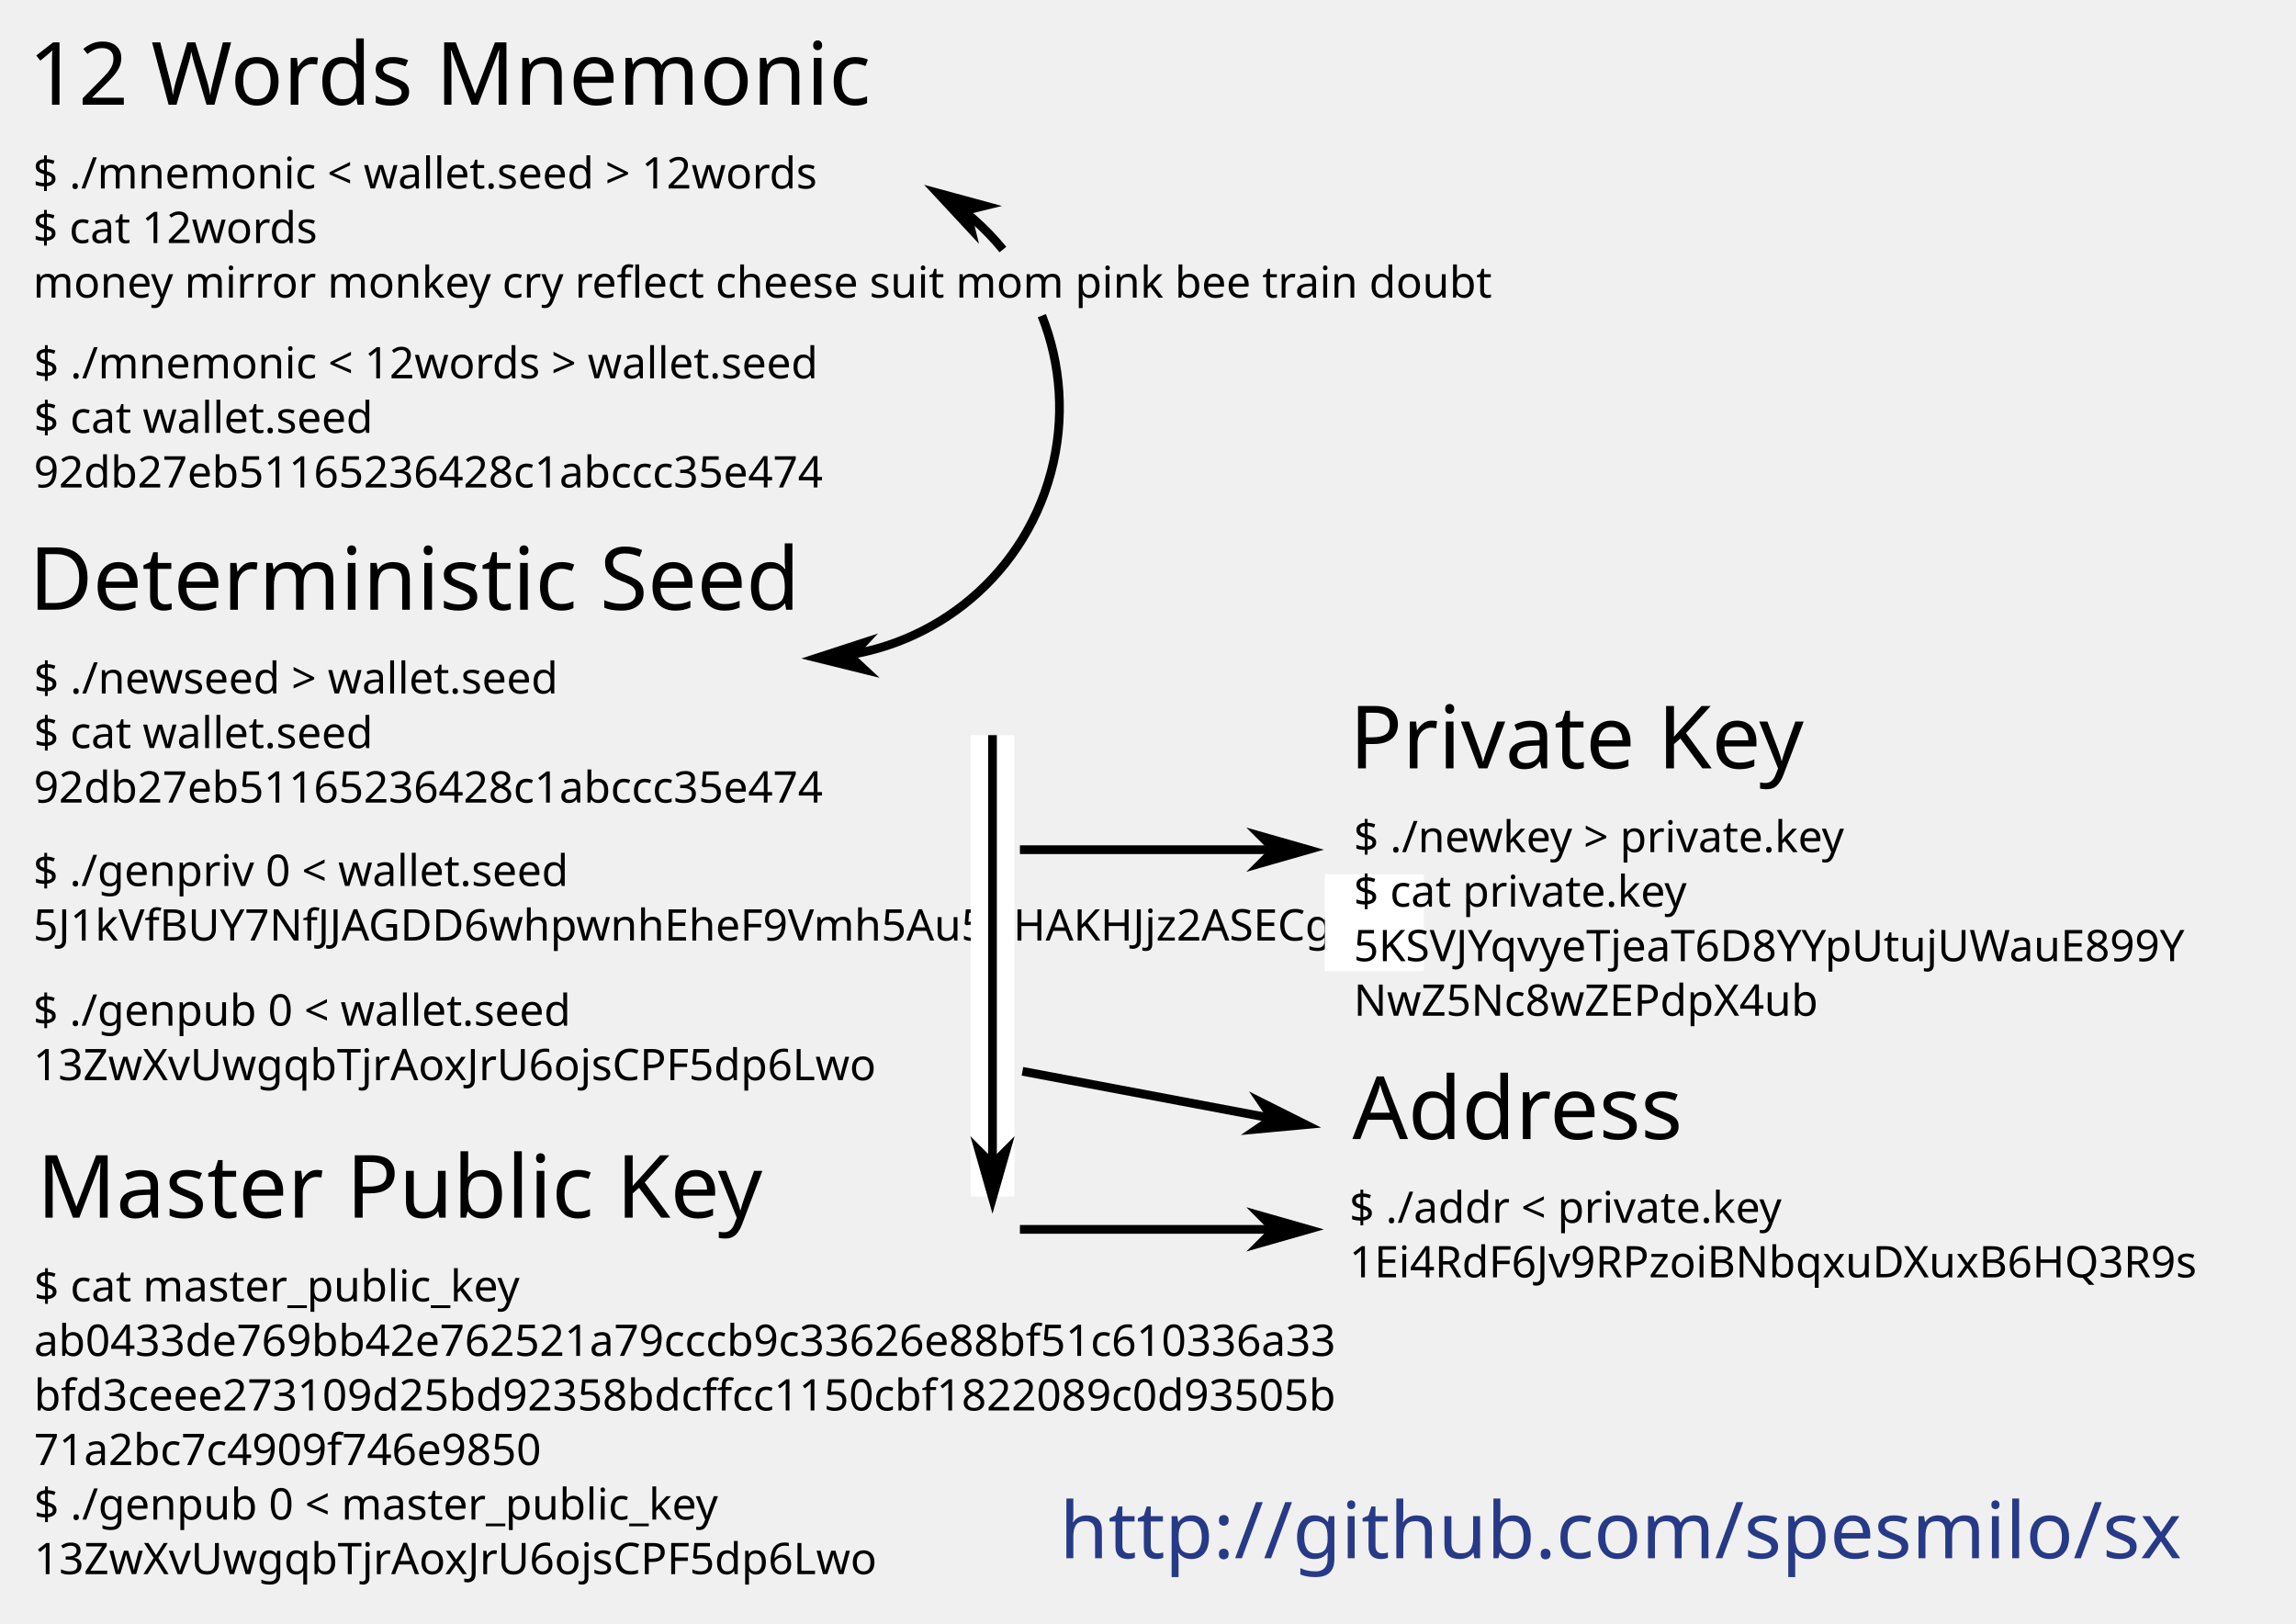
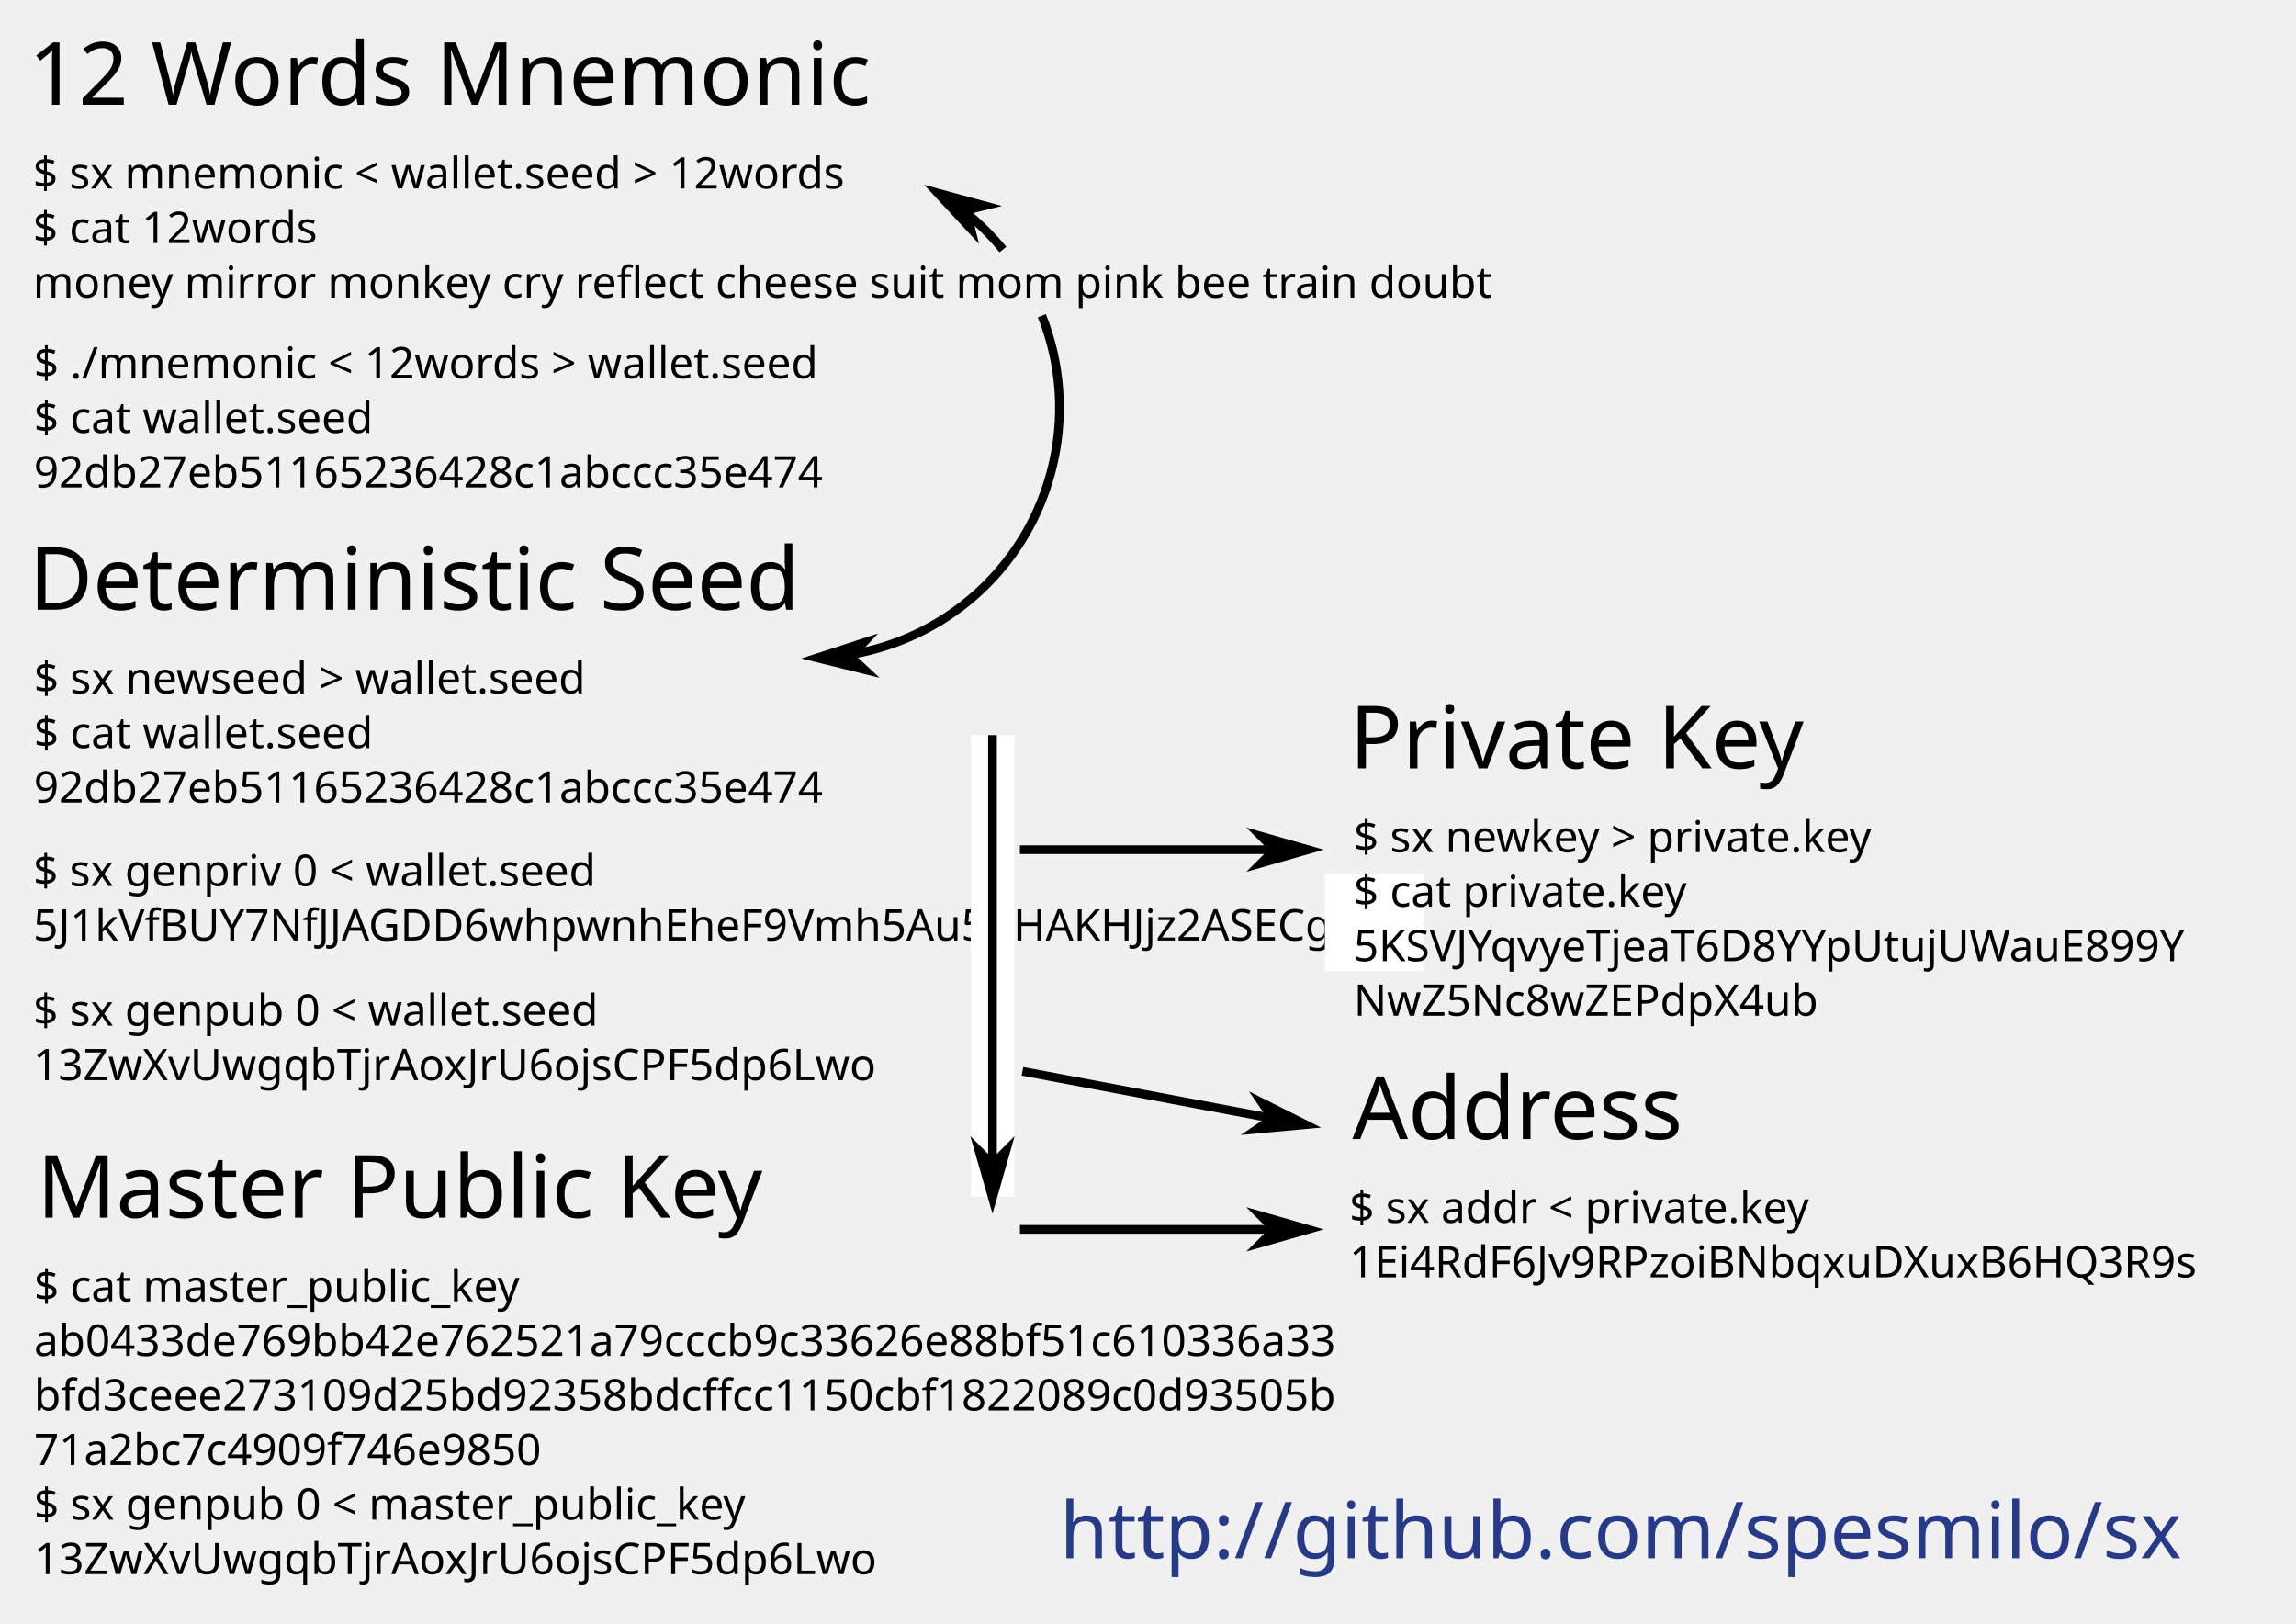
<svg xmlns="http://www.w3.org/2000/svg" width="1052.362" height="744.094" id="svg2" version="1.1">
  <defs id="defs4">
    <marker orient="auto" refY="0" refX="0" id="Arrow1Mend" style="overflow:visible">
      <path id="path4051" d="M 0,0 5,-5 -12.5,0 5,5 0,0 z" style="fill-rule:evenodd;stroke:#000000;stroke-width:1pt" transform="matrix(-0.4,0,0,-0.4,-4,0)" />
    </marker>
    <marker orient="auto" refY="0" refX="0" id="Arrow1Mstart" style="overflow:visible">
      <path id="path4048" d="M 0,0 5,-5 -12.5,0 5,5 0,0 z" style="fill-rule:evenodd;stroke:#000000;stroke-width:1pt" transform="matrix(0.4,0,0,0.4,4,0)" />
    </marker>
    <marker orient="auto" refY="0" refX="0" id="Arrow1Lstart" style="overflow:visible">
      <path id="path4042" d="M 0,0 5,-5 -12.5,0 5,5 0,0 z" style="fill-rule:evenodd;stroke:#000000;stroke-width:1pt" transform="matrix(0.8,0,0,0.8,10,0)" />
    </marker>
    <marker orient="auto" refY="0" refX="0" id="Arrow1Mstart-4" style="overflow:visible">
      <path id="path4048-5" d="M 0,0 5,-5 -12.5,0 5,5 0,0 z" style="fill-rule:evenodd;stroke:#000000;stroke-width:1pt" transform="matrix(0.4,0,0,0.4,4,0)" />
    </marker>
    <marker orient="auto" refY="0" refX="0" id="Arrow1Mend-2" style="overflow:visible">
      <path id="path4051-4" d="M 0,0 5,-5 -12.5,0 5,5 0,0 z" style="fill-rule:evenodd;stroke:#000000;stroke-width:1pt" transform="matrix(-0.4,0,0,-0.4,-4,0)" />
    </marker>
    <marker orient="auto" refY="0" refX="0" id="Arrow1Mend-2-0" style="overflow:visible">
      <path id="path4051-4-2" d="M 0,0 5,-5 -12.5,0 5,5 0,0 z" style="fill-rule:evenodd;stroke:#000000;stroke-width:1pt" transform="matrix(-0.4,0,0,-0.4,-4,0)" />
    </marker>
    <marker orient="auto" refY="0" refX="0" id="Arrow1Mend-2-2" style="overflow:visible">
      <path id="path4051-4-1" d="M 0,0 5,-5 -12.5,0 5,5 0,0 z" style="fill-rule:evenodd;stroke:#000000;stroke-width:1pt" transform="matrix(-0.4,0,0,-0.4,-4,0)" />
    </marker>
    <marker orient="auto" refY="0" refX="0" id="Arrow1Mend-2-9" style="overflow:visible">
      <path id="path4051-4-6" d="M 0,0 5,-5 -12.5,0 5,5 0,0 z" style="fill-rule:evenodd;stroke:#000000;stroke-width:1pt" transform="matrix(-0.4,0,0,-0.4,-4,0)" />
    </marker>
    <marker orient="auto" refY="0" refX="0" id="Arrow1Mend-2-5" style="overflow:visible">
      <path id="path4051-4-3" d="M 0,0 5,-5 -12.5,0 5,5 0,0 z" style="fill-rule:evenodd;stroke:#000000;stroke-width:1pt" transform="matrix(-0.4,0,0,-0.4,-4,0)" />
    </marker>
    <marker orient="auto" refY="0" refX="0" id="Arrow1Mend-2-29" style="overflow:visible">
      <path id="path4051-4-16" d="M 0,0 5,-5 -12.5,0 5,5 0,0 z" style="fill-rule:evenodd;stroke:#000000;stroke-width:1pt" transform="matrix(-0.4,0,0,-0.4,-4,0)" />
    </marker>
    <marker orient="auto" refY="0" refX="0" id="Arrow1Mend-2-6" style="overflow:visible">
      <path id="path4051-4-5" d="M 0,0 5,-5 -12.5,0 5,5 0,0 z" style="fill-rule:evenodd;stroke:#000000;stroke-width:1pt" transform="matrix(-0.4,0,0,-0.4,-4,0)" />
    </marker>
    <marker orient="auto" refY="0" refX="0" id="Arrow1Mend-2-6-7" style="overflow:visible">
      <path id="path4051-4-5-7" d="M 0,0 5,-5 -12.5,0 5,5 0,0 z" style="fill-rule:evenodd;stroke:#000000;stroke-width:1pt" transform="matrix(-0.4,0,0,-0.4,-4,0)" />
    </marker>
    <marker orient="auto" refY="0" refX="0" id="Arrow1Mend-2-6-5" style="overflow:visible">
      <path id="path4051-4-5-9" d="M 0,0 5,-5 -12.5,0 5,5 0,0 z" style="fill-rule:evenodd;stroke:#000000;stroke-width:1pt" transform="matrix(-0.4,0,0,-0.4,-4,0)" />
    </marker>
  </defs>
  <g id="layer1" transform="translate(0,-308.2677)">
    <g id="g4981" transform="translate(538.9047,152.7511)">
      <text id="text2985-3" y="677.508" x="80.924" style="font-size:40px;font-style:normal;font-variant:normal;font-weight:normal;font-stretch:normal;line-height:125%;letter-spacing:0px;word-spacing:0px;fill:#000000;fill-opacity:1;stroke:none;font-family:Ubuntu;-inkscape-font-specification:Ubuntu" xml:space="preserve">
        <tspan y="677.508" x="80.924" id="tspan2987-8">Address</tspan>
      </text>
      <text id="text2989-5" y="715.893" x="79.584" style="font-size:40px;font-style:normal;font-weight:normal;line-height:125%;letter-spacing:0px;word-spacing:0px;fill:#000000;fill-opacity:1;stroke:none;font-family:Sans" xml:space="preserve">
-         <tspan id="tspan3030" style="font-size:20px" y="715.893" x="79.584">$ ./addr &lt; private.key</tspan>
+         <tspan id="tspan3030" style="font-size:20px" y="715.893" x="79.584">$ sx addr &lt; private.key</tspan>
        <tspan id="tspan3032" style="font-size:20px" y="740.893" x="79.584">1Ei4RdF6Jv9RPzoiBNbqxuDXuxB6HQ3R9s</tspan>
      </text>
    </g>
    <path style="fill:none;stroke:#000000;stroke-width:4;stroke-miterlimit:4;stroke-opacity:1;marker-start:url(#Arrow1Mstart);marker-end:url(#Arrow1Mend)" d="m 375.15,609.747 c 48.98,-1.795 93.183,-35.091 106.531,-84.906 6.631,-24.747 4.62,-49.793 -4.156,-71.906 m -17.844,-30.312 c -8.17,-10.016 -18.038,-18.739 -29.375,-25.594" id="path4036-9" />
    <g id="g3244" transform="translate(-933.381,270.7209)">
      <text id="text2985-3-6-2" y="85.542" x="946.449" style="font-size:40px;font-style:normal;font-variant:normal;font-weight:normal;font-stretch:normal;line-height:125%;letter-spacing:0px;word-spacing:0px;fill:#000000;fill-opacity:1;stroke:none;font-family:Ubuntu;-inkscape-font-specification:Ubuntu" xml:space="preserve">
        <tspan y="85.542" x="946.449" id="tspan2987-8-2-6">12 Words Mnemonic</tspan>
      </text>
      <text id="text2989-5-9-3" y="123.928" x="948.509" style="font-size:40px;font-style:normal;font-weight:normal;line-height:125%;letter-spacing:0px;word-spacing:0px;fill:#000000;fill-opacity:1;stroke:none;font-family:Sans" xml:space="preserve">
-         <tspan id="tspan3079-0" style="font-size:20px" y="123.928" x="948.509">$ ./mnemonic &lt; wallet.seed &gt; 12words</tspan>
+         <tspan id="tspan3079-0" style="font-size:20px" y="123.928" x="948.509">$ sx mnemonic &lt; wallet.seed &gt; 12words</tspan>
        <tspan id="tspan3131" style="font-size:20px" y="148.928" x="948.509">$ cat 12words </tspan>
        <tspan id="tspan3133" style="font-size:20px" y="173.928" x="948.509">money mirror monkey cry reflect cheese suit mom pink bee train doubt</tspan>
        <tspan id="tspan3145" style="font-size:20px" y="198.928" x="948.509" />
      </text>
      <text id="text2989-5-9-3-9" y="210.918" x="948.91" style="font-size:40px;font-style:normal;font-weight:normal;line-height:125%;letter-spacing:0px;word-spacing:0px;fill:#000000;fill-opacity:1;stroke:none;font-family:Sans" xml:space="preserve">
        <tspan id="tspan3149-4" style="font-size:20px" y="210.918" x="948.91">$ ./mnemonic &lt; 12words &gt; wallet.seed</tspan>
        <tspan id="tspan3162-2" style="font-size:20px" y="235.918" x="948.91">$ cat wallet.seed</tspan>
        <tspan id="tspan3145-2" style="font-size:20px" y="260.918" x="948.91">92db27eb51165236428c1abccc35e474</tspan>
      </text>
    </g>
    <g id="g5744" transform="translate(-933.381,270.7209)">
      <g transform="translate(-128.43,-106)" id="g3235">
        <text xml:space="preserve" style="font-size:40px;font-style:normal;font-variant:normal;font-weight:normal;font-stretch:normal;line-height:125%;letter-spacing:0px;word-spacing:0px;fill:#000000;fill-opacity:1;stroke:none;font-family:Ubuntu;-inkscape-font-specification:Ubuntu" x="1075.159" y="422.967" id="text2985-3-6">
          <tspan id="tspan2987-8-2" x="1075.159" y="422.967">Deterministic Seed</tspan>
        </text>
        <text xml:space="preserve" style="font-size:40px;font-style:normal;font-weight:normal;line-height:125%;letter-spacing:0px;word-spacing:0px;fill:#000000;fill-opacity:1;stroke:none;font-family:Sans" x="1077.34" y="461.353" id="text2989-5-9">
-           <tspan x="1077.34" y="461.353" style="font-size:20px" id="tspan3073">$ ./newseed &gt; wallet.seed </tspan>
+           <tspan x="1077.34" y="461.353" style="font-size:20px" id="tspan3073">$ sx newseed &gt; wallet.seed </tspan>
          <tspan x="1077.34" y="486.353" style="font-size:20px" id="tspan3075">$ cat wallet.seed </tspan>
          <tspan x="1077.34" y="511.353" style="font-size:20px" id="tspan3077">92db27eb51165236428c1abccc35e474</tspan>
          <tspan x="1077.34" y="536.353" style="font-size:20px" id="tspan3079" />
        </text>
      </g>
      <text id="text2989-5-9-6" y="443.563" x="948.626" style="font-size:40px;font-style:normal;font-weight:normal;line-height:125%;letter-spacing:0px;word-spacing:0px;fill:#000000;fill-opacity:1;stroke:none;font-family:Sans" xml:space="preserve">
-         <tspan id="tspan3079-3" style="font-size:20px" y="443.563" x="948.626">$ ./genpriv 0 &lt; wallet.seed</tspan>
+         <tspan id="tspan3079-3" style="font-size:20px" y="443.563" x="948.626">$ sx genpriv 0 &lt; wallet.seed</tspan>
        <tspan id="tspan4946" style="font-size:20px" y="468.563" x="948.626">5J1kVfBUY7NfJJAGDD6whpwnhEheF9Vmh5Au5RHAKHJjz2ASECg</tspan>
      </text>
      <text id="text2989-5-9-6-8" y="507.563" x="948.626" style="font-size:40px;font-style:normal;font-weight:normal;line-height:125%;letter-spacing:0px;word-spacing:0px;fill:#000000;fill-opacity:1;stroke:none;font-family:Sans" xml:space="preserve">
-         <tspan id="tspan4946-5" style="font-size:20px" y="507.563" x="948.626">$ ./genpub 0 &lt; wallet.seed</tspan>
+         <tspan id="tspan4946-5" style="font-size:20px" y="507.563" x="948.626">$ sx genpub 0 &lt; wallet.seed</tspan>
        <tspan id="tspan5398" style="font-size:20px" y="532.563" x="948.626">13ZwXvUwgqbTjrAoxJrU6ojsCPF5dp6Lwo</tspan>
      </text>
    </g>
    <rect style="fill:#ffffff;fill-opacity:1;stroke:#ffffff;stroke-width:4;stroke-miterlimit:4;stroke-opacity:1;stroke-dasharray:none" id="rect6422" width="41.416" height="40.406" x="609.224" y="710.931" />
    <g id="g4973" transform="translate(532.619,232.2799)">
      <text id="text2985" y="428.088" x="85.954" style="font-size:40px;font-style:normal;font-variant:normal;font-weight:normal;font-stretch:normal;line-height:125%;letter-spacing:0px;word-spacing:0px;fill:#000000;fill-opacity:1;stroke:none;font-family:Ubuntu;-inkscape-font-specification:Ubuntu" xml:space="preserve">
        <tspan y="428.088" x="85.954" id="tspan2987">Private Key</tspan>
      </text>
      <text id="text2989" y="466.474" x="87.851" style="font-size:40px;font-style:normal;font-weight:normal;line-height:125%;letter-spacing:0px;word-spacing:0px;fill:#000000;fill-opacity:1;stroke:none;font-family:Sans" xml:space="preserve">
-         <tspan style="font-size:20px" y="466.474" x="87.851" id="tspan2991">$ ./newkey &gt; private.key </tspan>
+         <tspan style="font-size:20px" y="466.474" x="87.851" id="tspan2991">$ sx newkey &gt; private.key </tspan>
        <tspan style="font-size:20px" id="tspan2993" y="491.474" x="87.851">$ cat private.key </tspan>
        <tspan style="font-size:20px" id="tspan2995" y="516.474" x="87.851">5KSVJYqvyeTjeaT6D8YYpUtujUWauE899Y</tspan>
        <tspan style="font-size:20px" y="541.474" x="87.851" id="tspan6424">NwZ5Nc8wZEPdpX4ub</tspan>
      </text>
    </g>
    <g id="g4981-0" transform="translate(-63.98788,188.7511)">
      <text id="text2985-3-2" y="677.508" x="80.924" style="font-size:40px;font-style:normal;font-variant:normal;font-weight:normal;font-stretch:normal;line-height:125%;letter-spacing:0px;word-spacing:0px;fill:#000000;fill-opacity:1;stroke:none;font-family:Ubuntu;-inkscape-font-specification:Ubuntu" xml:space="preserve">
        <tspan y="677.508" x="80.924" id="tspan2987-8-1">Master Public Key</tspan>
      </text>
      <text id="text2989-5-8" y="715.893" x="79.584" style="font-size:40px;font-style:normal;font-weight:normal;line-height:125%;letter-spacing:0px;word-spacing:0px;fill:#000000;fill-opacity:1;stroke:none;font-family:Sans" xml:space="preserve">
        <tspan id="tspan3032-4" style="font-size:20px" y="715.893" x="79.584">$ cat master_public_key </tspan>
        <tspan style="font-size:20px" y="740.893" x="79.584" id="tspan5437">ab0433de769bb42e762521a79cccb9c33626e88bf51c610336a33</tspan>
        <tspan style="font-size:20px" y="765.893" x="79.584" id="tspan5439">bfd3ceee273109d25bd92358bdcffcc1150cbf1822089c0d93505b</tspan>
        <tspan style="font-size:20px" y="790.893" x="79.584" id="tspan5441">71a2bc7c4909f746e9850</tspan>
-         <tspan style="font-size:20px" y="815.893" x="79.584" id="tspan5443">$ ./genpub 0 &lt; master_public_key </tspan>
+         <tspan style="font-size:20px" y="815.893" x="79.584" id="tspan5443">$ sx genpub 0 &lt; master_public_key </tspan>
        <tspan style="font-size:20px" y="840.893" x="79.584" id="tspan5447">13ZwXvUwgqbTjrAoxJrU6ojsCPF5dp6Lwo</tspan>
      </text>
    </g>
    <path style="fill:#ffffff;fill-opacity:1;stroke:#ffffff;stroke-width:20;stroke-linecap:butt;stroke-linejoin:miter;stroke-miterlimit:4;stroke-opacity:1;stroke-dasharray:none;marker-mid:none;marker-end:none" d="m 454.905,645.154 0,211.429" id="path4988-0-3-6" />
    <path style="fill:none;stroke:#000000;stroke-width:4;stroke-linecap:butt;stroke-linejoin:miter;stroke-miterlimit:4;stroke-opacity:1;stroke-dasharray:none;marker-mid:none;marker-end:url(#Arrow1Mend-2)" d="m 454.905,645.154 0,211.429" id="path4988-0-3" />
    <path style="fill:none;stroke:#000000;stroke-width:4;stroke-linecap:butt;stroke-linejoin:miter;stroke-miterlimit:4;stroke-opacity:1;stroke-dasharray:none;marker-end:url(#Arrow1Mend-2-6)" d="m 468.637,799.215 129.158,24.324" id="path6045" />
    <path style="fill:none;stroke:#000000;stroke-width:4;stroke-linecap:butt;stroke-linejoin:miter;stroke-miterlimit:4;stroke-opacity:1;stroke-dasharray:none;marker-end:url(#Arrow1Mend-2-6)" d="m 467.476,697.654 131.429,0" id="path6045-8" />
    <path style="fill:none;stroke:#000000;stroke-width:4;stroke-linecap:butt;stroke-linejoin:miter;stroke-miterlimit:4;stroke-opacity:1;stroke-dasharray:none;marker-end:url(#Arrow1Mend-2-6)" d="m 467.476,871.654 131.429,0" id="path6045-8-4" />
    <text xml:space="preserve" style="font-size:36px;font-style:normal;font-weight:normal;line-height:125%;letter-spacing:0px;word-spacing:0px;fill:#000000;fill-opacity:1;stroke:none;font-family:Sans" x="485.714" y="1022.362" id="text6445">
      <tspan id="tspan6447" x="485.714" y="1022.362" style="font-style:normal;font-weight:normal;fill:#273a87;fill-opacity:1;stroke:none;-inkscape-font-specification:Sans">http://github.com/spesmilo/sx</tspan>
    </text>
  </g>
</svg>
